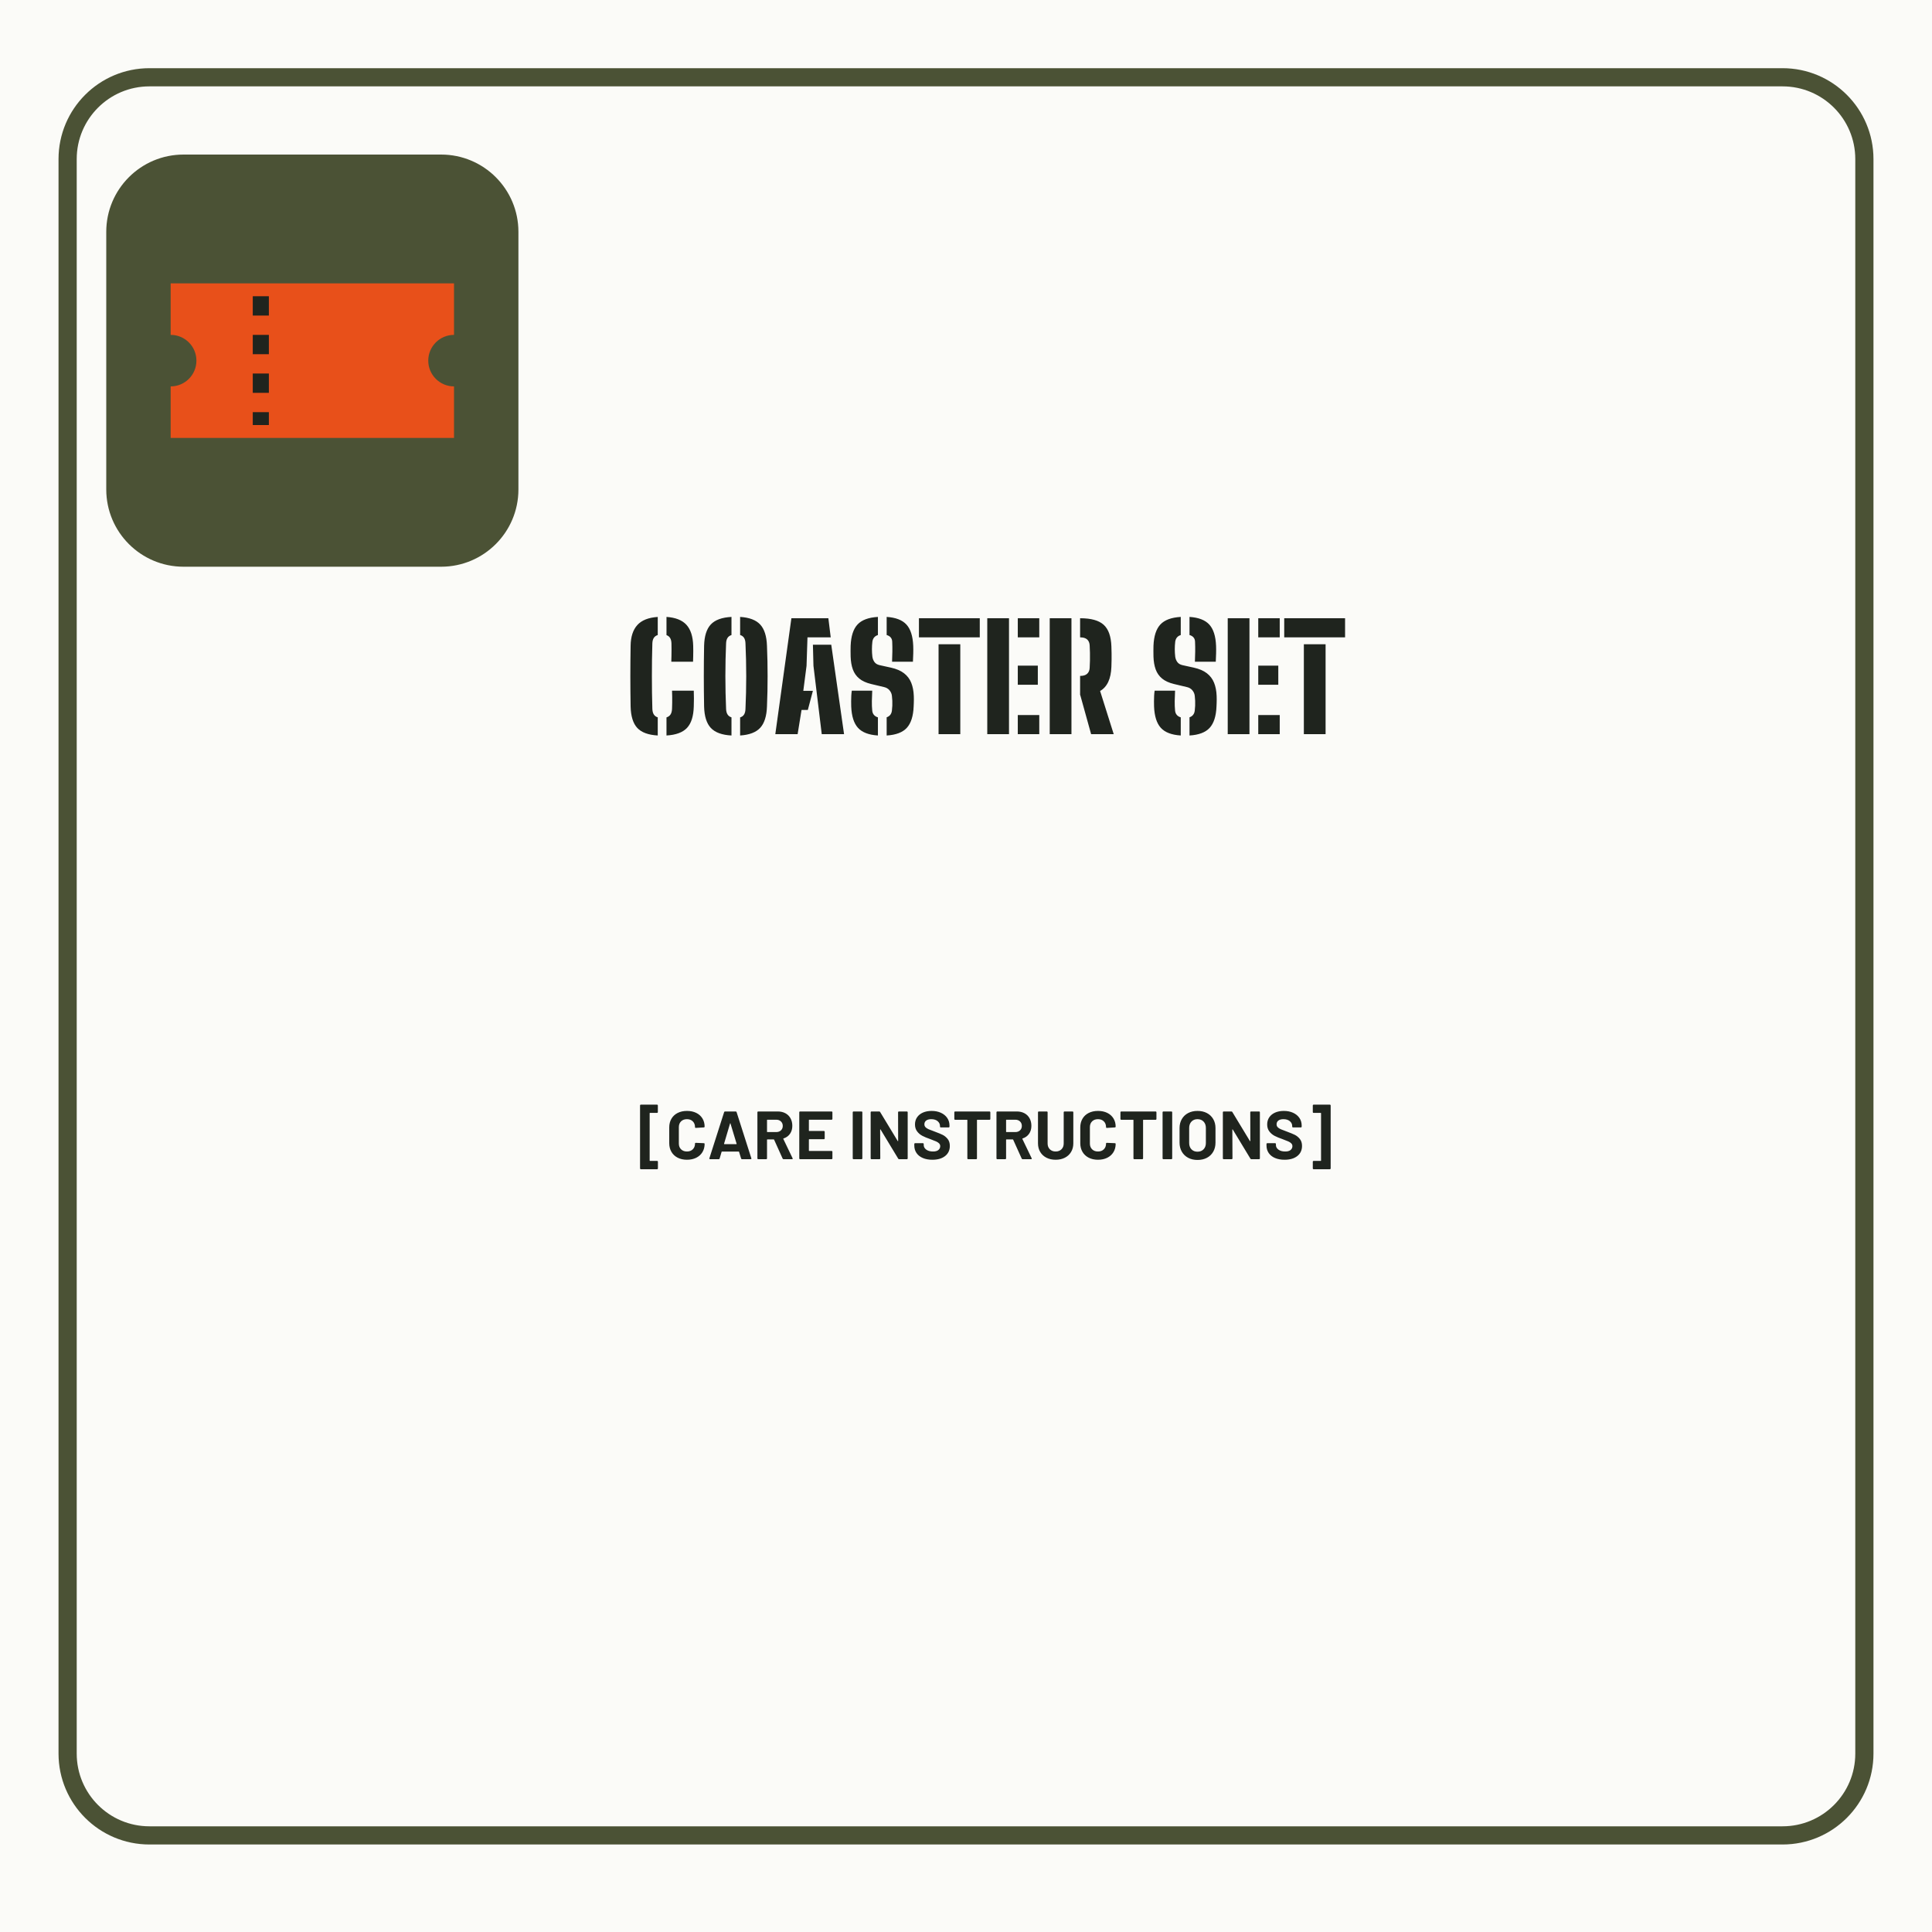
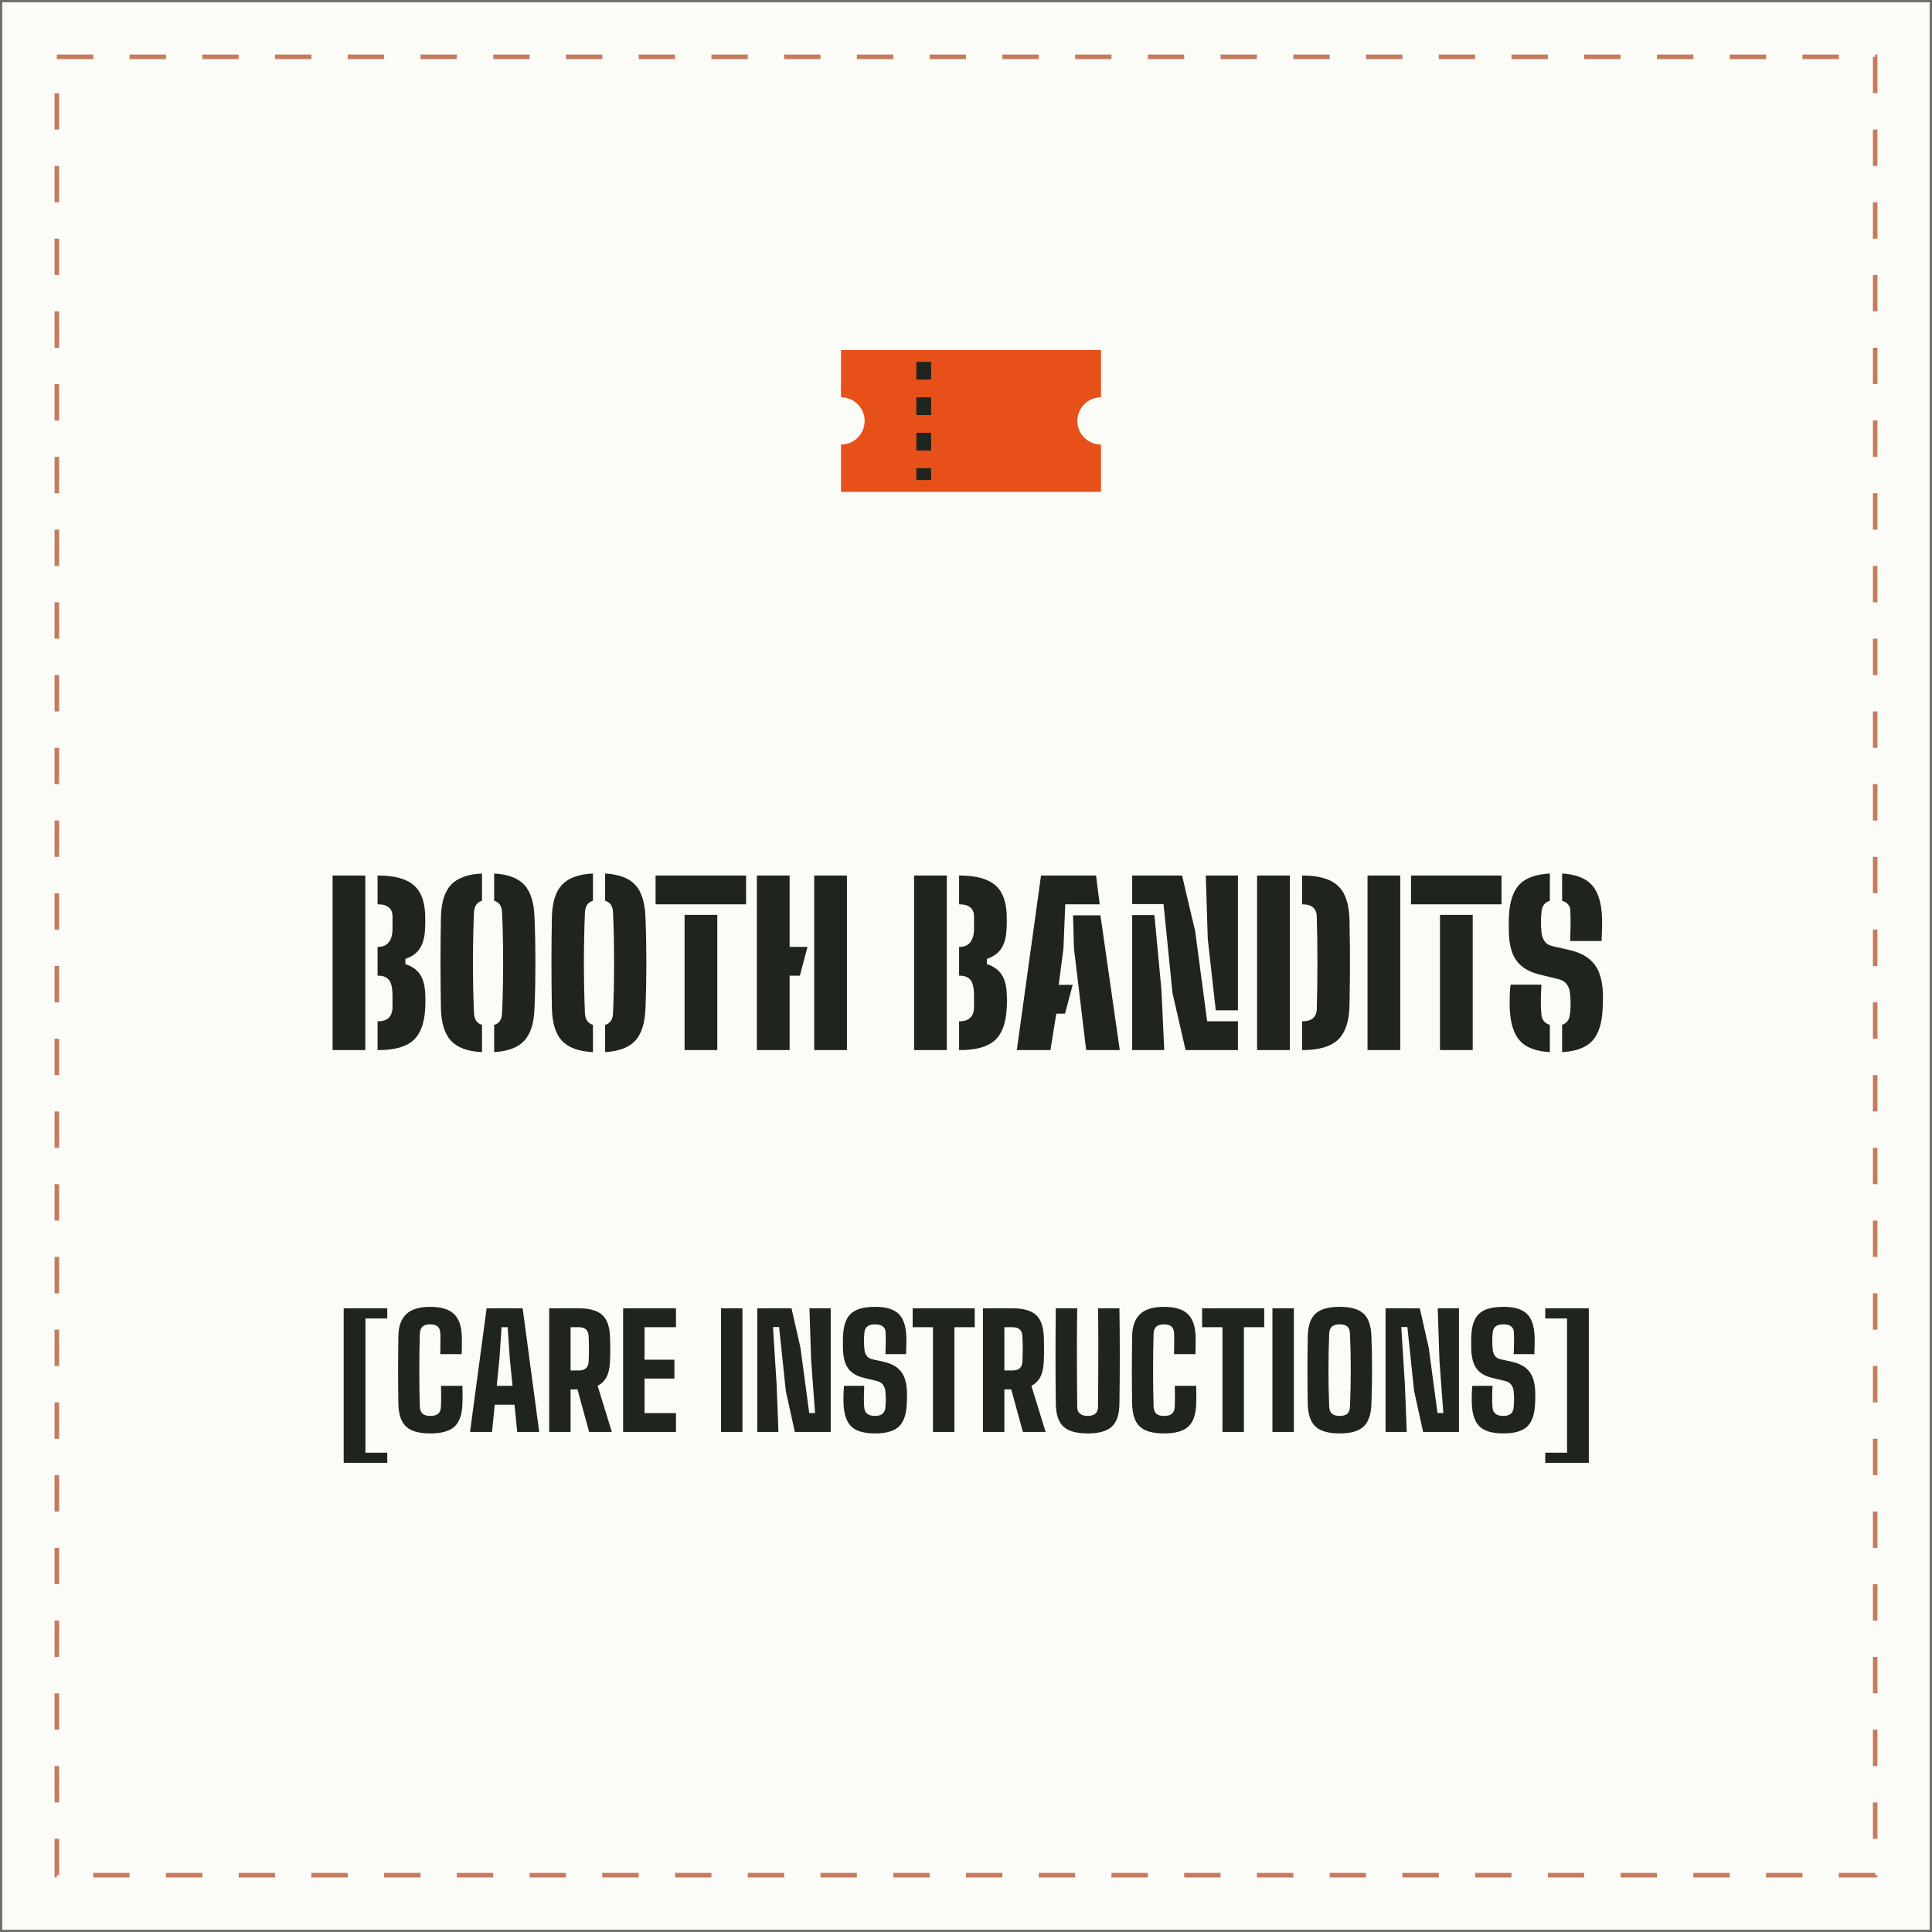
<svg xmlns="http://www.w3.org/2000/svg" viewBox="0 0 425 425">
  <rect x="0" y="0" width="425" height="425" rx="0" fill="#FBFBF8" />
-   <rect x="14.875" y="17.0" width="395.25" height="386.75" rx="18" fill="none" stroke="#4B5235" stroke-width="4" />
-   <g transform="translate(23.375 34.0) scale(1.416667)">
-     <rect x="0" y="0" width="64" height="64" rx="12" fill="#4B5235" />
+   <g transform="translate(172 51) scale(1.3)">
    <path d="M10 20h44v8a4 4 0 0 0 0 8v8H10v-8a4 4 0 0 0 0-8z" fill="#E8501A" />
    <path d="M24 22v20" stroke="#1F241E" stroke-width="2.5" stroke-dasharray="3 3" />
  </g>
-   <path fill="#1F241E" d="M144.691 161.793Q141.551 161.613 140.176 160.117Q138.801 158.622 138.722 155.412Q138.695 153.791 138.679 152.115Q138.663 150.44 138.663 148.742Q138.663 147.044 138.679 145.356Q138.695 143.667 138.722 142.024Q138.769 139.082 140.198 137.498Q141.626 135.915 144.691 135.713V139.696Q144.108 139.876 143.816 140.336Q143.524 140.796 143.503 141.575Q143.449 143.3 143.425 145.111Q143.402 146.921 143.402 148.75Q143.402 150.579 143.425 152.376Q143.449 154.174 143.503 155.893Q143.524 156.678 143.816 157.151Q144.108 157.624 144.691 157.804ZM146.614 161.793V157.814Q147.213 157.624 147.511 157.156Q147.808 156.688 147.835 155.893Q147.861 155.247 147.869 154.592Q147.877 153.936 147.869 153.27Q147.861 152.604 147.835 151.938H152.616Q152.648 152.702 152.648 153.675Q152.648 154.647 152.616 155.412Q152.531 158.616 151.134 160.114Q149.737 161.613 146.614 161.793ZM147.675 145.562Q147.691 144.973 147.707 144.271Q147.723 143.569 147.723 142.867Q147.723 142.165 147.707 141.575Q147.691 140.822 147.42 140.362Q147.149 139.903 146.614 139.712V135.707Q149.596 135.908 150.999 137.444Q152.403 138.981 152.488 142.056Q152.504 142.582 152.504 143.196Q152.504 143.809 152.488 144.423Q152.473 145.037 152.457 145.562ZM160.91 161.793Q157.767 161.629 156.367 160.13Q154.968 158.632 154.888 155.412Q154.856 153.696 154.84 152.037Q154.824 150.379 154.824 148.734Q154.824 147.089 154.84 145.426Q154.856 143.762 154.888 142.056Q154.968 138.852 156.367 137.362Q157.767 135.871 160.91 135.707V139.696Q160.327 139.876 160.035 140.336Q159.743 140.796 159.722 141.575Q159.647 143.273 159.608 145.083Q159.568 146.894 159.568 148.734Q159.568 150.574 159.608 152.38Q159.647 154.185 159.722 155.893Q159.743 156.678 160.035 157.151Q160.327 157.624 160.91 157.804ZM162.812 161.793V157.814Q163.406 157.634 163.69 157.161Q163.974 156.688 163.99 155.893Q164.069 154.185 164.112 152.38Q164.154 150.574 164.154 148.734Q164.154 146.894 164.112 145.083Q164.069 143.273 163.99 141.575Q163.974 140.796 163.687 140.331Q163.4 139.866 162.812 139.686V135.707Q165.862 135.898 167.234 137.391Q168.607 138.884 168.718 142.056Q168.793 143.784 168.824 145.447Q168.856 147.111 168.856 148.758Q168.856 150.405 168.824 152.055Q168.793 153.706 168.718 155.412Q168.607 158.6 167.234 160.099Q165.862 161.597 162.812 161.793ZM170.552 161.5 174.09 136.0H182.222L182.743 140.208H177.629L177.422 146.471L176.711 151.969H178.82L177.705 156.177H176.322L175.461 161.5ZM180.767 161.5 178.943 146.46 178.824 141.822H182.859L185.675 161.5ZM193.124 161.793Q190.09 161.602 188.734 160.104Q187.378 158.606 187.25 155.412Q187.234 154.902 187.234 154.288Q187.234 153.675 187.266 153.061Q187.298 152.447 187.378 151.938H191.872Q191.808 153.101 191.792 154.232Q191.776 155.364 191.872 156.304Q191.926 156.873 192.241 157.254Q192.556 157.634 193.124 157.804ZM195.047 161.793V157.793Q195.557 157.618 195.849 157.241Q196.14 156.863 196.204 156.304Q196.268 155.762 196.292 155.229Q196.316 154.695 196.292 154.161Q196.268 153.627 196.204 153.085Q196.14 152.416 195.687 151.863Q195.233 151.311 194.468 151.141L191.649 150.471Q189.981 150.072 189.009 149.262Q188.037 148.452 187.604 147.246Q187.171 146.041 187.123 144.447Q187.107 143.746 187.107 143.196Q187.107 142.646 187.123 142.056Q187.25 138.872 188.635 137.38Q190.02 135.887 193.124 135.707V139.696Q192.583 139.866 192.283 140.236Q191.984 140.605 191.904 141.164Q191.808 141.977 191.808 142.805Q191.808 143.634 191.904 144.447Q191.984 145.084 192.35 145.615Q192.717 146.147 193.53 146.327L195.998 146.869Q197.794 147.269 198.873 148.106Q199.952 148.942 200.453 150.193Q200.953 151.443 201.017 153.085Q201.033 153.452 201.033 153.85Q201.033 154.248 201.017 154.647Q201.001 155.045 200.985 155.412Q200.858 158.606 199.483 160.109Q198.108 161.613 195.047 161.793ZM196.236 145.562Q196.284 144.463 196.3 143.363Q196.316 142.263 196.268 141.164Q196.252 140.6 195.936 140.226Q195.62 139.851 195.047 139.692V135.707Q198.032 135.898 199.397 137.388Q200.762 138.878 200.89 142.056Q200.921 142.742 200.898 143.73Q200.874 144.718 200.826 145.562ZM206.464 161.5V141.719H211.245V161.5ZM202.147 140.208V136.0H215.531V140.208ZM217.179 161.5V136.0H221.96V161.5ZM223.892 161.5V157.292H228.619V161.5ZM223.892 150.631V146.423H228.3V150.631ZM223.892 140.208V136.0H228.619V140.208ZM240.023 161.5 237.632 152.894H237.6V148.686H237.632Q238.636 148.686 239.146 148.224Q239.656 147.762 239.704 146.933Q239.752 146.152 239.768 145.3Q239.784 144.447 239.768 143.594Q239.752 142.742 239.704 141.961Q239.656 141.116 239.146 140.662Q238.636 140.208 237.632 140.208H237.6V136.0H237.632Q241.202 136.0 242.788 137.442Q244.374 138.885 244.485 142.216Q244.517 143.108 244.525 143.778Q244.533 144.447 244.525 145.116Q244.517 145.786 244.485 146.678Q244.342 150.662 241.999 152.001L244.995 161.5ZM230.917 161.5V136.0H235.698V161.5ZM259.743 161.793Q256.708 161.602 255.352 160.104Q253.996 158.606 253.869 155.412Q253.853 154.902 253.853 154.288Q253.853 153.675 253.885 153.061Q253.917 152.447 253.996 151.938H258.491Q258.427 153.101 258.411 154.232Q258.395 155.364 258.491 156.304Q258.544 156.873 258.86 157.254Q259.175 157.634 259.743 157.804ZM261.666 161.793V157.793Q262.176 157.618 262.467 157.241Q262.759 156.863 262.823 156.304Q262.886 155.762 262.91 155.229Q262.934 154.695 262.91 154.161Q262.886 153.627 262.823 153.085Q262.759 152.416 262.306 151.863Q261.852 151.311 261.087 151.141L258.268 150.471Q256.6 150.072 255.628 149.262Q254.656 148.452 254.222 147.246Q253.789 146.041 253.741 144.447Q253.726 143.746 253.726 143.196Q253.726 142.646 253.741 142.056Q253.869 138.872 255.254 137.38Q256.639 135.887 259.743 135.707V139.696Q259.201 139.866 258.902 140.236Q258.602 140.605 258.523 141.164Q258.427 141.977 258.427 142.805Q258.427 143.634 258.523 144.447Q258.602 145.084 258.969 145.615Q259.336 146.147 260.148 146.327L262.617 146.869Q264.412 147.269 265.492 148.106Q266.571 148.942 267.072 150.193Q267.572 151.443 267.636 153.085Q267.652 153.452 267.652 153.85Q267.652 154.248 267.636 154.647Q267.62 155.045 267.604 155.412Q267.476 158.606 266.102 160.109Q264.727 161.613 261.666 161.793ZM262.855 145.562Q262.902 144.463 262.918 143.363Q262.934 142.263 262.886 141.164Q262.871 140.6 262.555 140.226Q262.239 139.851 261.666 139.692V135.707Q264.651 135.898 266.016 137.388Q267.381 138.878 267.508 142.056Q267.54 142.742 267.516 143.73Q267.492 144.718 267.445 145.562ZM270.075 161.5V136.0H274.857V161.5ZM276.789 161.5V157.292H281.515V161.5ZM276.789 150.631V146.423H281.197V150.631ZM276.789 140.208V136.0H281.515V140.208ZM286.821 161.5V141.719H291.602V161.5ZM282.503 140.208V136.0H295.888V140.208Z" />
-   <path fill="#1F241E" d="M140.798 257.025V243.18Q140.798 243.105 140.85 243.053Q140.903 243.0 140.978 243.0H144.532Q144.608 243.0 144.66 243.053Q144.713 243.105 144.713 243.18V244.635Q144.713 244.71 144.66 244.762Q144.608 244.815 144.532 244.815H142.988Q142.912 244.815 142.912 244.89V255.3Q142.912 255.375 142.988 255.375H144.548Q144.623 255.375 144.675 255.428Q144.728 255.48 144.728 255.555V257.025Q144.728 257.1 144.675 257.153Q144.623 257.205 144.548 257.205H140.978Q140.903 257.205 140.85 257.153Q140.798 257.1 140.798 257.025ZM147.218 251.475V248.01Q147.218 246.93 147.698 246.105Q148.178 245.28 149.062 244.83Q149.948 244.38 151.118 244.38Q152.273 244.38 153.15 244.808Q154.028 245.235 154.515 246.023Q155.003 246.81 155.003 247.845Q155.003 247.98 154.823 248.01L153.068 248.115H153.038Q152.888 248.115 152.888 247.95Q152.888 247.155 152.4 246.675Q151.913 246.195 151.118 246.195Q150.308 246.195 149.82 246.675Q149.333 247.155 149.333 247.95V251.565Q149.333 252.345 149.82 252.825Q150.308 253.305 151.118 253.305Q151.913 253.305 152.4 252.825Q152.888 252.345 152.888 251.565Q152.888 251.4 153.068 251.4L154.823 251.475Q154.898 251.475 154.95 251.52Q155.003 251.565 155.003 251.625Q155.003 252.66 154.515 253.455Q154.028 254.25 153.15 254.685Q152.273 255.12 151.118 255.12Q149.948 255.12 149.062 254.663Q148.178 254.205 147.698 253.38Q147.218 252.555 147.218 251.475ZM163.028 254.85 162.578 253.38Q162.548 253.32 162.503 253.32H158.813Q158.768 253.32 158.738 253.38L158.303 254.85Q158.258 255.0 158.108 255.0H156.203Q156.113 255.0 156.067 254.947Q156.023 254.895 156.053 254.79L159.293 244.65Q159.338 244.5 159.488 244.5H161.843Q161.993 244.5 162.038 244.65L165.278 254.79Q165.293 254.82 165.293 254.865Q165.293 255.0 165.128 255.0H163.223Q163.073 255.0 163.028 254.85ZM159.338 251.685H161.978Q162.068 251.685 162.038 251.595L160.688 247.14Q160.673 247.08 160.643 247.088Q160.613 247.095 160.598 247.14L159.278 251.595Q159.263 251.685 159.338 251.685ZM172.163 254.865 170.288 250.71Q170.258 250.65 170.198 250.65H168.803Q168.728 250.65 168.728 250.725V254.82Q168.728 254.895 168.675 254.947Q168.623 255.0 168.548 255.0H166.793Q166.718 255.0 166.665 254.947Q166.613 254.895 166.613 254.82V244.68Q166.613 244.605 166.665 244.553Q166.718 244.5 166.793 244.5H171.083Q172.043 244.5 172.77 244.89Q173.498 245.28 173.895 246.0Q174.293 246.72 174.293 247.665Q174.293 248.685 173.783 249.412Q173.273 250.14 172.358 250.44Q172.283 250.47 172.313 250.545L174.353 254.79Q174.383 254.85 174.383 254.88Q174.383 255.0 174.218 255.0H172.373Q172.223 255.0 172.163 254.865ZM168.728 246.39V248.955Q168.728 249.03 168.803 249.03H170.768Q171.398 249.03 171.795 248.655Q172.193 248.28 172.193 247.68Q172.193 247.08 171.795 246.697Q171.398 246.315 170.768 246.315H168.803Q168.728 246.315 168.728 246.39ZM182.933 246.315H178.013Q177.938 246.315 177.938 246.39V248.715Q177.938 248.79 178.013 248.79H181.238Q181.313 248.79 181.365 248.843Q181.418 248.895 181.418 248.97V250.425Q181.418 250.5 181.365 250.553Q181.313 250.605 181.238 250.605H178.013Q177.938 250.605 177.938 250.68V253.11Q177.938 253.185 178.013 253.185H182.933Q183.008 253.185 183.06 253.238Q183.113 253.29 183.113 253.365V254.82Q183.113 254.895 183.06 254.947Q183.008 255.0 182.933 255.0H176.003Q175.928 255.0 175.875 254.947Q175.823 254.895 175.823 254.82V244.68Q175.823 244.605 175.875 244.553Q175.928 244.5 176.003 244.5H182.933Q183.008 244.5 183.06 244.553Q183.113 244.605 183.113 244.68V246.135Q183.113 246.21 183.06 246.262Q183.008 246.315 182.933 246.315ZM187.583 254.82V244.68Q187.583 244.605 187.635 244.553Q187.688 244.5 187.763 244.5H189.518Q189.593 244.5 189.645 244.553Q189.698 244.605 189.698 244.68V254.82Q189.698 254.895 189.645 254.947Q189.593 255.0 189.518 255.0H187.763Q187.688 255.0 187.635 254.947Q187.583 254.895 187.583 254.82ZM197.738 244.5H199.493Q199.568 244.5 199.62 244.553Q199.673 244.605 199.673 244.68V254.82Q199.673 254.895 199.62 254.947Q199.568 255.0 199.493 255.0H197.798Q197.648 255.0 197.588 254.88L193.703 248.46Q193.673 248.415 193.643 248.423Q193.613 248.43 193.613 248.49L193.643 254.82Q193.643 254.895 193.59 254.947Q193.538 255.0 193.463 255.0H191.708Q191.633 255.0 191.58 254.947Q191.528 254.895 191.528 254.82V244.68Q191.528 244.605 191.58 244.553Q191.633 244.5 191.708 244.5H193.403Q193.553 244.5 193.613 244.62L197.483 251.01Q197.513 251.055 197.543 251.048Q197.573 251.04 197.573 250.98L197.558 244.68Q197.558 244.605 197.61 244.553Q197.663 244.5 197.738 244.5ZM201.127 251.985V251.655Q201.127 251.58 201.18 251.528Q201.233 251.475 201.308 251.475H203.018Q203.093 251.475 203.145 251.528Q203.198 251.58 203.198 251.655V251.88Q203.198 252.48 203.752 252.892Q204.308 253.305 205.252 253.305Q206.048 253.305 206.438 252.968Q206.828 252.63 206.828 252.135Q206.828 251.775 206.588 251.528Q206.347 251.28 205.935 251.093Q205.523 250.905 204.623 250.575Q203.618 250.23 202.92 249.87Q202.222 249.51 201.75 248.887Q201.278 248.265 201.278 247.35Q201.278 246.45 201.743 245.775Q202.208 245.1 203.033 244.74Q203.858 244.38 204.938 244.38Q206.078 244.38 206.97 244.785Q207.863 245.19 208.365 245.918Q208.868 246.645 208.868 247.605V247.83Q208.868 247.905 208.815 247.957Q208.763 248.01 208.688 248.01H206.963Q206.888 248.01 206.835 247.957Q206.782 247.905 206.782 247.83V247.71Q206.782 247.08 206.265 246.637Q205.748 246.195 204.847 246.195Q204.143 246.195 203.745 246.495Q203.347 246.795 203.347 247.32Q203.347 247.695 203.58 247.95Q203.812 248.205 204.27 248.408Q204.727 248.61 205.688 248.955Q206.752 249.345 207.36 249.645Q207.968 249.945 208.455 250.537Q208.942 251.13 208.942 252.075Q208.942 253.485 207.907 254.303Q206.873 255.12 205.102 255.12Q203.903 255.12 203.002 254.738Q202.102 254.355 201.615 253.642Q201.127 252.93 201.127 251.985ZM217.853 244.68V246.15Q217.853 246.225 217.8 246.278Q217.748 246.33 217.673 246.33H214.988Q214.913 246.33 214.913 246.405V254.82Q214.913 254.895 214.86 254.947Q214.808 255.0 214.733 255.0H212.978Q212.903 255.0 212.85 254.947Q212.798 254.895 212.798 254.82V246.405Q212.798 246.33 212.723 246.33H210.113Q210.038 246.33 209.985 246.278Q209.933 246.225 209.933 246.15V244.68Q209.933 244.605 209.985 244.553Q210.038 244.5 210.113 244.5H217.673Q217.748 244.5 217.8 244.553Q217.853 244.605 217.853 244.68ZM224.753 254.865 222.878 250.71Q222.848 250.65 222.788 250.65H221.393Q221.318 250.65 221.318 250.725V254.82Q221.318 254.895 221.265 254.947Q221.213 255.0 221.138 255.0H219.383Q219.308 255.0 219.255 254.947Q219.203 254.895 219.203 254.82V244.68Q219.203 244.605 219.255 244.553Q219.308 244.5 219.383 244.5H223.673Q224.633 244.5 225.36 244.89Q226.088 245.28 226.485 246.0Q226.883 246.72 226.883 247.665Q226.883 248.685 226.373 249.412Q225.863 250.14 224.948 250.44Q224.873 250.47 224.903 250.545L226.943 254.79Q226.973 254.85 226.973 254.88Q226.973 255.0 226.808 255.0H224.963Q224.813 255.0 224.753 254.865ZM221.318 246.39V248.955Q221.318 249.03 221.393 249.03H223.358Q223.988 249.03 224.385 248.655Q224.783 248.28 224.783 247.68Q224.783 247.08 224.385 246.697Q223.988 246.315 223.358 246.315H221.393Q221.318 246.315 221.318 246.39ZM228.338 251.52V244.68Q228.338 244.605 228.39 244.553Q228.443 244.5 228.518 244.5H230.273Q230.348 244.5 230.4 244.553Q230.453 244.605 230.453 244.68V251.535Q230.453 252.33 230.94 252.817Q231.428 253.305 232.223 253.305Q233.018 253.305 233.505 252.817Q233.993 252.33 233.993 251.535V244.68Q233.993 244.605 234.045 244.553Q234.098 244.5 234.173 244.5H235.928Q236.003 244.5 236.055 244.553Q236.108 244.605 236.108 244.68V251.52Q236.108 252.585 235.62 253.403Q235.133 254.22 234.255 254.67Q233.378 255.12 232.223 255.12Q231.068 255.12 230.19 254.67Q229.313 254.22 228.825 253.403Q228.338 252.585 228.338 251.52ZM237.638 251.475V248.01Q237.638 246.93 238.118 246.105Q238.598 245.28 239.483 244.83Q240.368 244.38 241.538 244.38Q242.693 244.38 243.57 244.808Q244.448 245.235 244.935 246.023Q245.423 246.81 245.423 247.845Q245.423 247.98 245.243 248.01L243.488 248.115H243.458Q243.308 248.115 243.308 247.95Q243.308 247.155 242.82 246.675Q242.333 246.195 241.538 246.195Q240.728 246.195 240.24 246.675Q239.753 247.155 239.753 247.95V251.565Q239.753 252.345 240.24 252.825Q240.728 253.305 241.538 253.305Q242.333 253.305 242.82 252.825Q243.308 252.345 243.308 251.565Q243.308 251.4 243.488 251.4L245.243 251.475Q245.318 251.475 245.37 251.52Q245.423 251.565 245.423 251.625Q245.423 252.66 244.935 253.455Q244.448 254.25 243.57 254.685Q242.693 255.12 241.538 255.12Q240.368 255.12 239.483 254.663Q238.598 254.205 238.118 253.38Q237.638 252.555 237.638 251.475ZM254.393 244.68V246.15Q254.393 246.225 254.34 246.278Q254.288 246.33 254.213 246.33H251.528Q251.453 246.33 251.453 246.405V254.82Q251.453 254.895 251.4 254.947Q251.348 255.0 251.273 255.0H249.518Q249.443 255.0 249.39 254.947Q249.338 254.895 249.338 254.82V246.405Q249.338 246.33 249.263 246.33H246.653Q246.578 246.33 246.525 246.278Q246.473 246.225 246.473 246.15V244.68Q246.473 244.605 246.525 244.553Q246.578 244.5 246.653 244.5H254.213Q254.288 244.5 254.34 244.553Q254.393 244.605 254.393 244.68ZM255.743 254.82V244.68Q255.743 244.605 255.795 244.553Q255.848 244.5 255.923 244.5H257.678Q257.753 244.5 257.805 244.553Q257.858 244.605 257.858 244.68V254.82Q257.858 254.895 257.805 254.947Q257.753 255.0 257.678 255.0H255.923Q255.848 255.0 255.795 254.947Q255.743 254.895 255.743 254.82ZM259.478 251.355V248.145Q259.478 247.035 259.973 246.18Q260.468 245.325 261.36 244.852Q262.253 244.38 263.423 244.38Q264.608 244.38 265.5 244.852Q266.393 245.325 266.888 246.18Q267.383 247.035 267.383 248.145V251.355Q267.383 252.48 266.888 253.35Q266.393 254.22 265.5 254.692Q264.608 255.165 263.423 255.165Q262.253 255.165 261.36 254.685Q260.468 254.205 259.973 253.343Q259.478 252.48 259.478 251.355ZM265.268 251.43V248.13Q265.268 247.26 264.765 246.727Q264.263 246.195 263.423 246.195Q262.598 246.195 262.095 246.727Q261.593 247.26 261.593 248.13V251.43Q261.593 252.3 262.095 252.825Q262.598 253.35 263.423 253.35Q264.248 253.35 264.758 252.825Q265.268 252.3 265.268 251.43ZM275.213 244.5H276.968Q277.043 244.5 277.095 244.553Q277.148 244.605 277.148 244.68V254.82Q277.148 254.895 277.095 254.947Q277.043 255.0 276.968 255.0H275.273Q275.123 255.0 275.063 254.88L271.178 248.46Q271.148 248.415 271.118 248.423Q271.088 248.43 271.088 248.49L271.118 254.82Q271.118 254.895 271.065 254.947Q271.013 255.0 270.938 255.0H269.183Q269.108 255.0 269.055 254.947Q269.003 254.895 269.003 254.82V244.68Q269.003 244.605 269.055 244.553Q269.108 244.5 269.183 244.5H270.878Q271.028 244.5 271.088 244.62L274.958 251.01Q274.988 251.055 275.018 251.048Q275.048 251.04 275.048 250.98L275.033 244.68Q275.033 244.605 275.085 244.553Q275.138 244.5 275.213 244.5ZM278.603 251.985V251.655Q278.603 251.58 278.655 251.528Q278.708 251.475 278.783 251.475H280.493Q280.568 251.475 280.62 251.528Q280.673 251.58 280.673 251.655V251.88Q280.673 252.48 281.228 252.892Q281.783 253.305 282.728 253.305Q283.523 253.305 283.913 252.968Q284.303 252.63 284.303 252.135Q284.303 251.775 284.063 251.528Q283.823 251.28 283.41 251.093Q282.998 250.905 282.098 250.575Q281.093 250.23 280.395 249.87Q279.698 249.51 279.225 248.887Q278.753 248.265 278.753 247.35Q278.753 246.45 279.218 245.775Q279.683 245.1 280.508 244.74Q281.333 244.38 282.413 244.38Q283.553 244.38 284.445 244.785Q285.338 245.19 285.84 245.918Q286.343 246.645 286.343 247.605V247.83Q286.343 247.905 286.29 247.957Q286.238 248.01 286.163 248.01H284.438Q284.363 248.01 284.31 247.957Q284.258 247.905 284.258 247.83V247.71Q284.258 247.08 283.74 246.637Q283.223 246.195 282.323 246.195Q281.618 246.195 281.22 246.495Q280.823 246.795 280.823 247.32Q280.823 247.695 281.055 247.95Q281.288 248.205 281.745 248.408Q282.203 248.61 283.163 248.955Q284.228 249.345 284.835 249.645Q285.443 249.945 285.93 250.537Q286.418 251.13 286.418 252.075Q286.418 253.485 285.383 254.303Q284.348 255.12 282.578 255.12Q281.378 255.12 280.478 254.738Q279.578 254.355 279.09 253.642Q278.603 252.93 278.603 251.985ZM292.538 257.205H288.968Q288.893 257.205 288.84 257.153Q288.788 257.1 288.788 257.025V255.555Q288.788 255.48 288.84 255.428Q288.893 255.375 288.968 255.375H290.528Q290.603 255.375 290.603 255.3V244.89Q290.603 244.815 290.528 244.815H288.968Q288.893 244.815 288.84 244.762Q288.788 244.71 288.788 244.635V243.18Q288.788 243.105 288.84 243.053Q288.893 243.0 288.968 243.0H292.538Q292.613 243.0 292.665 243.053Q292.718 243.105 292.718 243.18V257.025Q292.718 257.1 292.665 257.153Q292.613 257.205 292.538 257.205Z" />
-   <path fill="#A8360B" d="" />
+   <g id="wordmark">
+     <path fill="#1F241E" d="M73.162 231.0V192.6H80.362V231.0ZM83.059 231.0V224.664H83.225Q84.737 224.664 85.541 223.86Q86.345 223.056 86.345 221.544Q86.345 220.896 86.345 220.272Q86.345 219.648 86.345 219.0Q86.345 216.624 85.613 215.628Q84.881 214.632 83.225 214.632H83.059V208.296H83.225Q84.737 208.296 85.541 207.252Q86.345 206.208 86.345 204.312Q86.345 203.616 86.345 202.932Q86.345 202.248 86.345 201.576Q86.345 200.304 85.541 199.62Q84.737 198.936 83.225 198.936H83.059V192.6H83.225Q88.601 192.6 91.073 194.772Q93.545 196.944 93.545 201.96Q93.545 202.632 93.545 203.256Q93.545 203.88 93.497 204.504Q93.353 207.12 92.333 208.668Q91.313 210.216 89.177 210.936V212.088Q91.385 212.808 92.417 214.38Q93.449 215.952 93.545 218.664Q93.593 219.456 93.593 220.128Q93.593 220.8 93.545 221.64Q93.329 226.632 90.965 228.816Q88.601 231.0 83.225 231.0ZM106.029 231.447Q101.326 231.212 99.222 228.956Q97.117 226.7 96.997 221.832Q96.949 219.341 96.925 216.825Q96.901 214.308 96.901 211.776Q96.901 209.244 96.925 206.723Q96.949 204.202 96.997 201.72Q97.117 196.876 99.222 194.632Q101.326 192.388 106.029 192.153V198.148Q105.175 198.406 104.739 199.052Q104.302 199.698 104.263 200.748Q104.158 203.261 104.098 206.068Q104.038 208.875 104.038 211.776Q104.038 214.677 104.098 217.479Q104.158 220.282 104.263 222.804Q104.302 223.869 104.739 224.531Q105.175 225.194 106.029 225.452ZM108.707 231.447V225.461Q109.57 225.203 109.994 224.541Q110.419 223.878 110.443 222.804Q110.563 220.282 110.62 217.479Q110.678 214.677 110.678 211.776Q110.678 208.875 110.62 206.068Q110.563 203.261 110.443 200.748Q110.419 199.698 109.987 199.047Q109.555 198.397 108.707 198.139V192.153Q113.306 192.421 115.357 194.673Q117.409 196.924 117.577 201.72Q117.682 204.241 117.73 206.762Q117.778 209.282 117.778 211.812Q117.778 214.342 117.73 216.846Q117.682 219.35 117.577 221.832Q117.409 226.652 115.357 228.908Q113.306 231.164 108.707 231.447ZM130.437 231.447Q125.734 231.212 123.63 228.956Q121.525 226.7 121.405 221.832Q121.357 219.341 121.333 216.825Q121.309 214.308 121.309 211.776Q121.309 209.244 121.333 206.723Q121.357 204.202 121.405 201.72Q121.525 196.876 123.63 194.632Q125.734 192.388 130.437 192.153V198.148Q129.583 198.406 129.147 199.052Q128.71 199.698 128.671 200.748Q128.566 203.261 128.506 206.068Q128.446 208.875 128.446 211.776Q128.446 214.677 128.506 217.479Q128.566 220.282 128.671 222.804Q128.71 223.869 129.147 224.531Q129.583 225.194 130.437 225.452ZM133.115 231.447V225.461Q133.978 225.203 134.402 224.541Q134.827 223.878 134.851 222.804Q134.971 220.282 135.028 217.479Q135.086 214.677 135.086 211.776Q135.086 208.875 135.028 206.068Q134.971 203.261 134.851 200.748Q134.827 199.698 134.395 199.047Q133.963 198.397 133.115 198.139V192.153Q137.714 192.421 139.765 194.673Q141.817 196.924 141.985 201.72Q142.09 204.241 142.138 206.762Q142.186 209.282 142.186 211.812Q142.186 214.342 142.138 216.846Q142.09 219.35 141.985 221.832Q141.817 226.652 139.765 228.908Q137.714 231.164 133.115 231.447ZM150.591 231.0V201.262H157.791V231.0ZM144.213 198.936V192.6H164.121V198.936ZM166.498 231.0V192.6H173.698V231.0ZM171.004 214.632V208.296H177.632L175.952 214.632ZM179.109 231.0V192.6H186.309V231.0ZM201.082 231.0V192.6H208.282V231.0ZM210.979 231.0V224.664H211.145Q212.657 224.664 213.461 223.86Q214.265 223.056 214.265 221.544Q214.265 220.896 214.265 220.272Q214.265 219.648 214.265 219.0Q214.265 216.624 213.533 215.628Q212.801 214.632 211.145 214.632H210.979V208.296H211.145Q212.657 208.296 213.461 207.252Q214.265 206.208 214.265 204.312Q214.265 203.616 214.265 202.932Q214.265 202.248 214.265 201.576Q214.265 200.304 213.461 199.62Q212.657 198.936 211.145 198.936H210.979V192.6H211.145Q216.521 192.6 218.993 194.772Q221.465 196.944 221.465 201.96Q221.465 202.632 221.465 203.256Q221.465 203.88 221.417 204.504Q221.273 207.12 220.253 208.668Q219.233 210.216 217.097 210.936V212.088Q219.305 212.808 220.337 214.38Q221.369 215.952 221.465 218.664Q221.513 219.456 221.513 220.128Q221.513 220.8 221.465 221.64Q221.249 226.632 218.885 228.816Q216.521 231.0 211.145 231.0ZM223.677 231.0 229.005 192.6H241.113L241.91 198.936H234.333L233.935 208.666L232.89 216.648H235.966L234.286 222.984H232.365L231.069 231.0ZM238.934 231.0 236.25 208.637 236.047 201.355H242.073L246.326 231.0ZM260.802 231.0 257.922 218.424 255.954 198.888H249.058V192.6H260.031L262.911 204.84L265.551 224.664H272.322V231.0ZM249.058 231.0V201.307H253.949L255.487 217.706L256.111 231.0ZM267.442 222.245 265.68 206.475 265.251 192.6H272.322V222.245ZM276.538 231.0V192.6H283.738V231.0ZM286.435 231.0V224.664H286.542Q288.054 224.664 288.846 223.968Q289.638 223.272 289.67 221.973Q289.734 219.408 289.77 216.86Q289.806 214.312 289.806 211.772Q289.806 209.232 289.77 206.676Q289.734 204.12 289.662 201.576Q289.638 200.304 288.846 199.62Q288.054 198.936 286.542 198.936H286.435V192.6H286.542Q291.942 192.6 294.354 194.892Q296.766 197.184 296.862 202.44Q296.934 205.784 296.958 208.786Q296.982 211.788 296.958 214.782Q296.934 217.776 296.862 221.112Q296.766 226.392 294.354 228.696Q291.942 231.0 286.542 231.0ZM300.826 231.0V192.6H308.026V231.0ZM316.767 231.0V201.262H323.967V231.0ZM310.389 198.936V192.6H330.297V198.936ZM340.935 231.447Q336.34 231.179 334.323 228.923Q332.306 226.667 332.114 221.832Q332.09 221.064 332.09 220.14Q332.09 219.216 332.138 218.292Q332.186 217.368 332.306 216.6H339.074Q338.978 218.352 338.954 220.056Q338.93 221.76 339.074 223.176Q339.161 224.045 339.623 224.624Q340.086 225.203 340.935 225.452ZM343.633 231.447V225.443Q344.401 225.179 344.827 224.607Q345.254 224.036 345.35 223.176Q345.446 222.36 345.482 221.556Q345.518 220.752 345.482 219.948Q345.446 219.144 345.35 218.328Q345.254 217.32 344.633 216.495Q344.012 215.669 342.86 215.4L338.738 214.392Q336.233 213.772 334.769 212.555Q333.305 211.339 332.649 209.529Q331.994 207.72 331.922 205.32Q331.898 204.264 331.898 203.436Q331.898 202.608 331.922 201.72Q332.114 196.894 334.172 194.653Q336.23 192.412 340.935 192.153V198.148Q340.119 198.397 339.681 198.957Q339.242 199.516 339.122 200.376Q338.978 201.6 338.978 202.848Q338.978 204.096 339.122 205.32Q339.242 206.28 339.794 207.077Q340.346 207.873 341.57 208.152L345.164 208.968Q347.861 209.588 349.456 210.848Q351.05 212.108 351.776 213.982Q352.502 215.856 352.598 218.328Q352.622 218.88 352.622 219.48Q352.622 220.08 352.598 220.68Q352.574 221.28 352.55 221.832Q352.358 226.667 350.309 228.927Q348.261 231.188 343.633 231.447ZM345.398 207.0Q345.47 205.344 345.494 203.688Q345.518 202.032 345.446 200.376Q345.422 199.521 344.949 198.957Q344.476 198.393 343.633 198.153V192.153Q348.115 192.421 350.164 194.665Q352.214 196.909 352.406 201.72Q352.454 202.752 352.418 204.24Q352.382 205.728 352.31 207.0Z" />
+   </g>
+   <path fill="#1F241E" d="M75.605 321.8V287.8H85.189V290.031H80.395V319.569H85.189V321.8ZM94.649 315.327Q90.945 315.327 89.329 313.823Q87.713 312.319 87.634 308.829Q87.605 307.002 87.588 305.138Q87.571 303.275 87.571 301.394Q87.571 299.514 87.588 297.638Q87.605 295.763 87.634 293.917Q87.683 290.704 89.359 289.092Q91.035 287.48 94.646 287.48Q98.194 287.48 99.84 289.027Q101.485 290.574 101.585 293.946Q101.605 294.542 101.606 295.23Q101.606 295.918 101.59 296.604Q101.573 297.291 101.554 297.888H96.842Q96.86 297.218 96.876 296.447Q96.892 295.676 96.892 294.903Q96.892 294.131 96.873 293.463Q96.854 292.342 96.315 291.835Q95.776 291.328 94.646 291.328Q93.491 291.328 92.936 291.835Q92.38 292.342 92.346 293.463Q92.29 295.417 92.264 297.411Q92.237 299.404 92.237 301.402Q92.237 303.399 92.264 305.381Q92.29 307.362 92.346 309.312Q92.38 310.447 92.937 310.963Q93.493 311.479 94.649 311.479Q95.852 311.479 96.412 310.963Q96.972 310.447 97.009 309.312Q97.037 308.604 97.044 307.874Q97.052 307.144 97.042 306.388Q97.032 305.631 97.005 304.859H101.717Q101.755 305.787 101.756 306.862Q101.758 307.937 101.721 308.829Q101.621 312.319 99.983 313.823Q98.345 315.327 94.649 315.327ZM103.399 315.0 107.044 287.8H114.972L118.615 315.0H113.779L113.183 309.007H108.832L108.236 315.0ZM109.271 304.852H112.745L112.145 298.862L111.685 291.955H110.332L109.871 298.864ZM120.806 315.0V287.8H127.27Q130.874 287.8 132.478 289.261Q134.082 290.721 134.195 294.094Q134.234 295.14 134.243 295.947Q134.253 296.753 134.243 297.546Q134.234 298.339 134.195 299.344Q134.128 301.463 133.478 302.807Q132.828 304.151 131.463 304.851L134.592 315.0H129.597L127.027 305.636H125.518V315.0ZM125.518 301.481H127.267Q128.356 301.481 128.895 300.992Q129.434 300.503 129.483 299.589Q129.534 298.661 129.552 297.689Q129.57 296.718 129.553 295.747Q129.537 294.776 129.483 293.848Q129.432 292.919 128.895 292.437Q128.357 291.955 127.27 291.955H125.518ZM137.075 315.0V287.8H148.701V291.955H141.787V299.107H148.361V303.262H141.787V310.845H148.701V315.0ZM158.614 315.0V287.8H163.326V315.0ZM166.587 315.0V287.8H174.118L176.079 296.461L178.012 310.843H179.295L178.432 299.154L178.064 287.8H182.737V315.0H174.846L172.862 305.965L171.387 291.924H170.04L170.84 304.602L171.241 315.0ZM192.491 315.325Q188.88 315.325 187.292 313.82Q185.703 312.315 185.559 308.824Q185.542 308.211 185.541 307.527Q185.54 306.843 185.572 306.157Q185.603 305.47 185.682 304.855H190.119Q190.051 306.135 190.035 307.376Q190.02 308.617 190.119 309.684Q190.199 310.564 190.786 311.019Q191.373 311.474 192.489 311.474Q193.555 311.474 194.108 311.019Q194.661 310.564 194.759 309.684Q194.826 309.069 194.849 308.463Q194.873 307.856 194.848 307.247Q194.823 306.638 194.759 306.017Q194.695 305.21 194.224 304.599Q193.753 303.987 192.896 303.788L190.072 303.113Q188.357 302.699 187.362 301.867Q186.367 301.035 185.927 299.779Q185.487 298.522 185.436 296.83Q185.419 296.029 185.421 295.344Q185.424 294.659 185.441 293.94Q185.534 291.628 186.263 290.206Q186.993 288.784 188.51 288.13Q190.027 287.475 192.489 287.475Q196.038 287.475 197.633 288.972Q199.227 290.468 199.369 293.944Q199.403 294.718 199.38 295.81Q199.356 296.902 199.308 297.884H194.78Q194.831 296.664 194.847 295.468Q194.863 294.273 194.812 293.084Q194.79 292.219 194.189 291.771Q193.587 291.324 192.484 291.324Q191.401 291.324 190.826 291.771Q190.25 292.219 190.153 293.084Q190.055 294.017 190.056 294.956Q190.057 295.895 190.153 296.83Q190.231 297.631 190.616 298.22Q191 298.809 191.882 299.009L194.372 299.561Q196.223 299.976 197.325 300.835Q198.427 301.694 198.932 302.991Q199.438 304.288 199.503 306.017Q199.522 306.476 199.522 306.952Q199.522 307.428 199.506 307.901Q199.49 308.374 199.471 308.824Q199.328 312.315 197.726 313.82Q196.125 315.325 192.491 315.325ZM205.235 315.0V291.955H200.763V287.8H214.418V291.955H209.947V315.0ZM216.227 315.0V287.8H222.691Q226.295 287.8 227.899 289.261Q229.503 290.721 229.616 294.094Q229.655 295.14 229.664 295.947Q229.674 296.753 229.664 297.546Q229.655 298.339 229.616 299.344Q229.549 301.463 228.899 302.807Q228.249 304.151 226.884 304.851L230.013 315.0H225.018L222.448 305.636H220.939V315.0ZM220.939 301.481H222.688Q223.777 301.481 224.316 300.992Q224.855 300.503 224.904 299.589Q224.955 298.661 224.973 297.689Q224.991 296.718 224.974 295.747Q224.958 294.776 224.904 293.848Q224.853 292.919 224.316 292.437Q223.778 291.955 222.691 291.955H220.939ZM239.268 315.325Q235.547 315.325 233.927 313.822Q232.307 312.319 232.258 308.835Q232.19 303.609 232.19 298.31Q232.19 293.011 232.258 287.8H236.97Q236.906 291.279 236.896 294.966Q236.886 298.653 236.91 302.34Q236.934 306.026 236.966 309.507Q236.966 310.462 237.552 310.966Q238.138 311.47 239.268 311.47Q240.395 311.47 240.966 310.966Q241.536 310.462 241.536 309.507Q241.569 306.026 241.593 302.34Q241.617 298.653 241.61 294.966Q241.602 291.279 241.536 287.8H246.248Q246.331 293.011 246.331 298.31Q246.332 303.609 246.248 308.835Q246.201 312.319 244.588 313.822Q242.974 315.325 239.268 315.325ZM256.064 315.327Q252.36 315.327 250.744 313.823Q249.128 312.319 249.049 308.829Q249.02 307.002 249.003 305.138Q248.986 303.275 248.986 301.394Q248.986 299.514 249.003 297.638Q249.02 295.763 249.049 293.917Q249.098 290.704 250.774 289.092Q252.45 287.48 256.061 287.48Q259.609 287.48 261.255 289.027Q262.9 290.574 263 293.946Q263.02 294.542 263.021 295.23Q263.021 295.918 263.005 296.604Q262.988 297.291 262.969 297.888H258.257Q258.275 297.218 258.291 296.447Q258.307 295.676 258.307 294.903Q258.307 294.131 258.288 293.463Q258.269 292.342 257.73 291.835Q257.191 291.328 256.061 291.328Q254.906 291.328 254.351 291.835Q253.795 292.342 253.761 293.463Q253.705 295.417 253.679 297.411Q253.652 299.404 253.652 301.402Q253.652 303.399 253.679 305.381Q253.705 307.362 253.761 309.312Q253.795 310.447 254.352 310.963Q254.908 311.479 256.064 311.479Q257.267 311.479 257.827 310.963Q258.387 310.447 258.424 309.312Q258.452 308.604 258.459 307.874Q258.467 307.144 258.457 306.388Q258.447 305.631 258.42 304.859H263.132Q263.17 305.787 263.171 306.862Q263.173 307.937 263.136 308.829Q263.036 312.319 261.398 313.823Q259.76 315.327 256.064 315.327ZM268.917 315.0V291.955H264.445V287.8H278.1V291.955H273.629V315.0ZM279.909 315.0V287.8H284.621V315.0ZM294.696 315.325Q291.02 315.325 289.389 313.818Q287.758 312.311 287.68 308.815Q287.645 306.887 287.628 305.043Q287.61 303.2 287.61 301.379Q287.61 299.558 287.628 297.713Q287.645 295.868 287.68 293.958Q287.758 290.474 289.389 288.975Q291.02 287.475 294.696 287.475Q298.342 287.475 299.958 288.975Q301.575 290.474 301.683 293.958Q301.757 295.889 301.79 297.734Q301.823 299.579 301.823 301.402Q301.823 303.224 301.79 305.06Q301.757 306.896 301.683 308.815Q301.575 312.311 299.958 313.818Q298.342 315.325 294.696 315.325ZM294.696 311.474Q295.882 311.474 296.418 310.958Q296.954 310.442 296.971 309.298Q297.054 307.366 297.097 305.378Q297.139 303.39 297.139 301.382Q297.139 299.374 297.096 297.383Q297.053 295.393 296.971 293.474Q296.954 292.345 296.412 291.834Q295.871 291.324 294.696 291.324Q293.533 291.324 292.98 291.834Q292.426 292.345 292.392 293.474Q292.315 295.387 292.274 297.375Q292.234 299.364 292.234 301.372Q292.234 303.38 292.275 305.37Q292.316 307.36 292.392 309.298Q292.426 310.442 292.98 310.958Q293.533 311.474 294.696 311.474ZM304.797 315.0V287.8H312.328L314.289 296.461L316.222 310.843H317.505L316.642 299.154L316.274 287.8H320.947V315.0H313.056L311.072 305.965L309.597 291.924H308.25L309.05 304.602L309.451 315.0ZM330.701 315.325Q327.09 315.325 325.502 313.82Q323.913 312.315 323.769 308.824Q323.752 308.211 323.751 307.527Q323.75 306.843 323.782 306.157Q323.813 305.47 323.892 304.855H328.329Q328.261 306.135 328.245 307.376Q328.23 308.617 328.329 309.684Q328.409 310.564 328.996 311.019Q329.583 311.474 330.699 311.474Q331.765 311.474 332.318 311.019Q332.871 310.564 332.969 309.684Q333.036 309.069 333.059 308.463Q333.083 307.856 333.058 307.247Q333.033 306.638 332.969 306.017Q332.905 305.21 332.434 304.599Q331.963 303.987 331.106 303.788L328.282 303.113Q326.567 302.699 325.572 301.867Q324.577 301.035 324.137 299.779Q323.697 298.522 323.646 296.83Q323.629 296.029 323.631 295.344Q323.634 294.659 323.651 293.94Q323.744 291.628 324.473 290.206Q325.203 288.784 326.72 288.13Q328.237 287.475 330.699 287.475Q334.248 287.475 335.843 288.972Q337.437 290.468 337.579 293.944Q337.613 294.718 337.59 295.81Q337.566 296.902 337.518 297.884H332.99Q333.041 296.664 333.057 295.468Q333.073 294.273 333.022 293.084Q333 292.219 332.399 291.771Q331.797 291.324 330.694 291.324Q329.611 291.324 329.036 291.771Q328.46 292.219 328.363 293.084Q328.265 294.017 328.266 294.956Q328.267 295.895 328.363 296.83Q328.441 297.631 328.826 298.22Q329.21 298.809 330.092 299.009L332.582 299.561Q334.433 299.976 335.535 300.835Q336.637 301.694 337.142 302.991Q337.648 304.288 337.713 306.017Q337.732 306.476 337.732 306.952Q337.732 307.428 337.716 307.901Q337.7 308.374 337.681 308.824Q337.538 312.315 335.936 313.82Q334.335 315.325 330.701 315.325ZM349.507 321.8H339.923V319.569H344.717V290.031H339.923V287.8H349.507Z" />
+   <g id="guides" opacity="0.65" fill="none">
+     <rect x="12.5" y="12.5" width="400" height="400" stroke="#A8360B" stroke-dasharray="8 8" />
+     <rect x="-12.5" y="-12.5" width="450" height="450" stroke="#4A5048" stroke-dasharray="4 8" />
+     <rect x="0" y="0" width="425" height="425" stroke="#1F241E" stroke-width="1" />
+   </g>
</svg>
